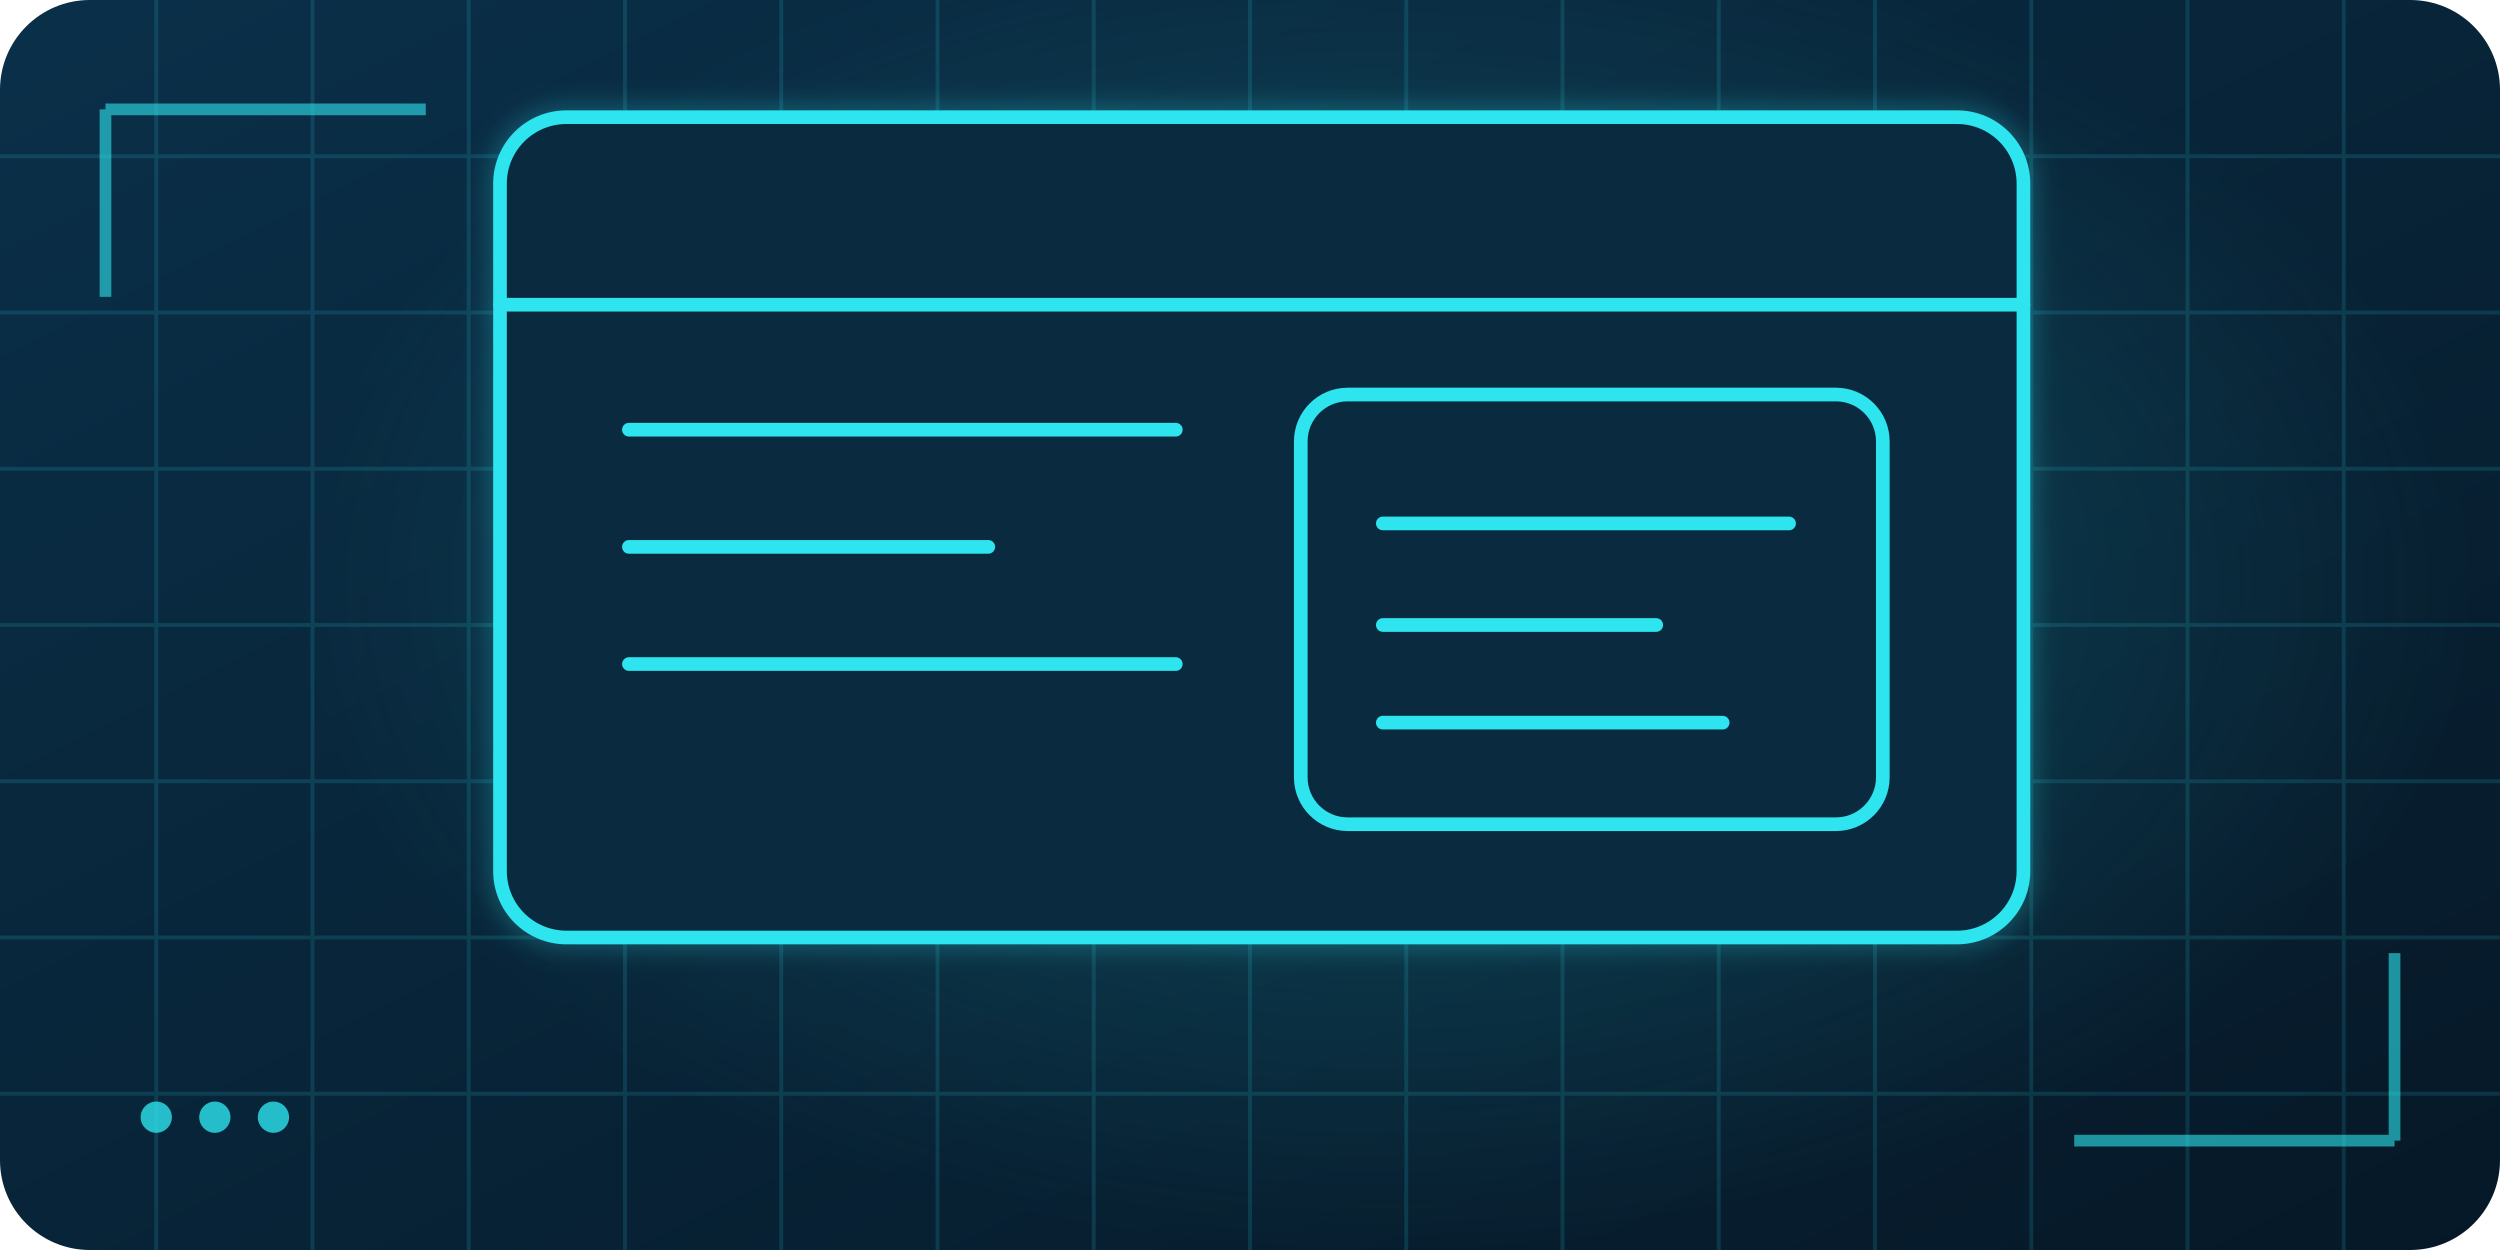
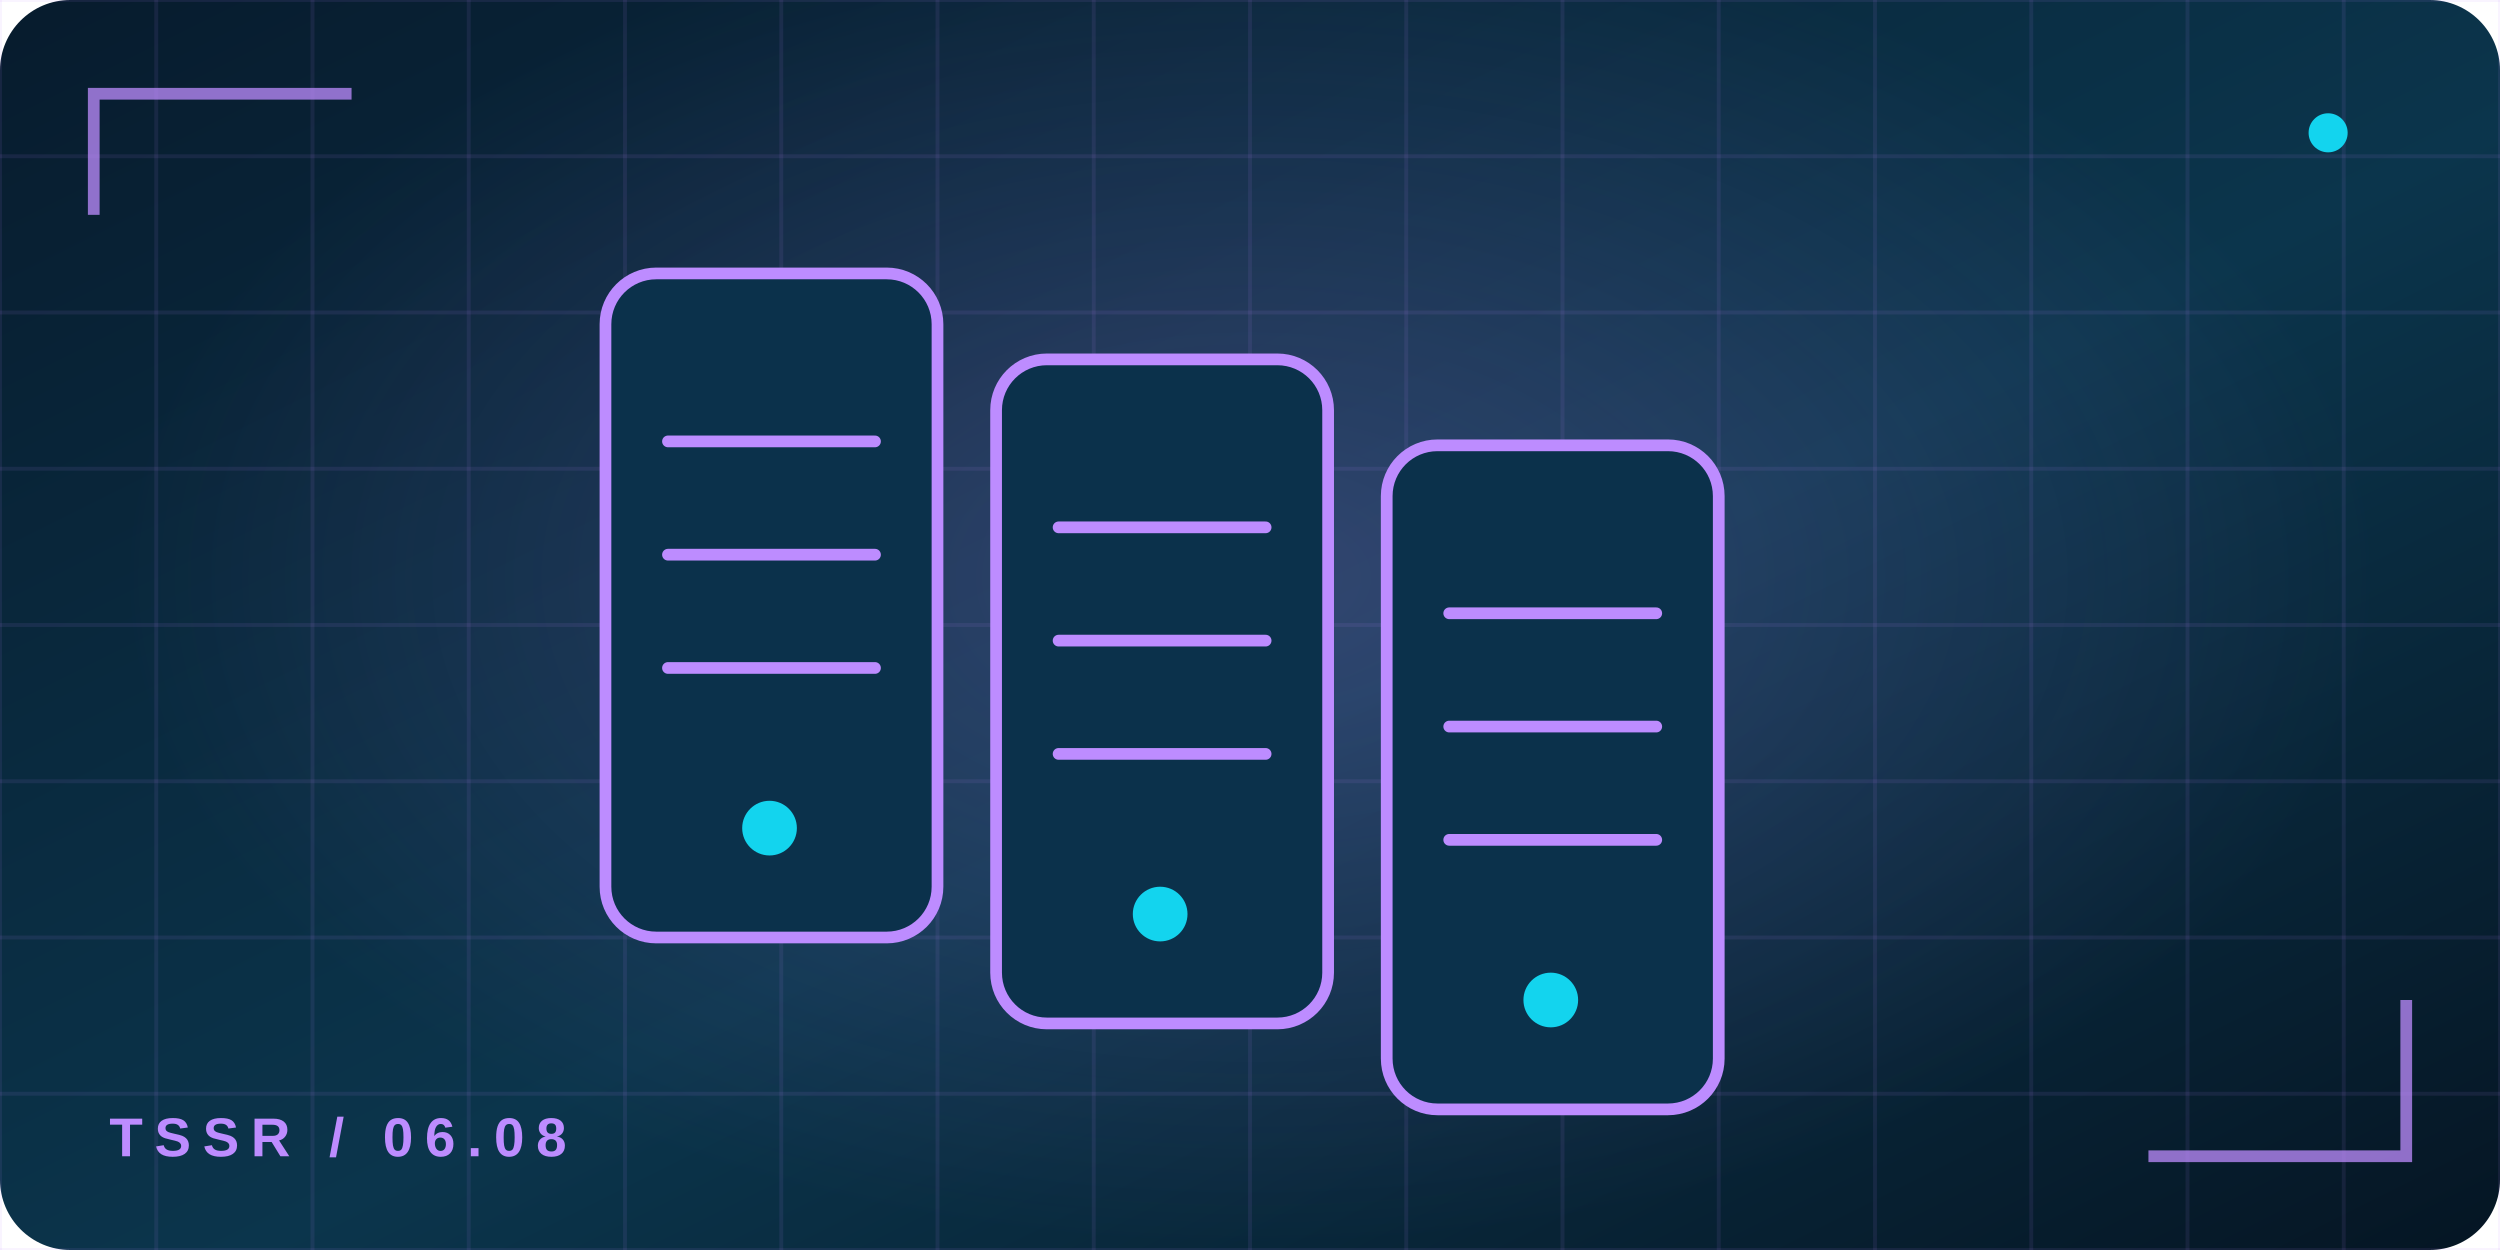
<svg xmlns="http://www.w3.org/2000/svg" viewBox="0 0 640 320" role="img" aria-label="Gestion de la mémoire et des processus">
  <defs>
-     <linearGradient id="bg" x2="1" y2="1">
-       <stop stop-color="#0a3049" />
-       <stop offset="1" stop-color="#061827" />
+     <linearGradient id="b" x2="1" y2="1">
+       <stop stop-color="#071b2d" />
+       <stop offset=".55" stop-color="#0b354c" />
+       <stop offset="1" stop-color="#051523" />
    </linearGradient>
-     <radialGradient id="halo">
-       <stop stop-color="#2de4ef" stop-opacity=".23" />
-       <stop offset="1" stop-color="#2de4ef" stop-opacity="0" />
+     <radialGradient id="g">
+       <stop stop-color="#bd8cff" stop-opacity=".22" />
+       <stop offset="1" stop-color="#bd8cff" stop-opacity="0" />
    </radialGradient>
-     <filter id="glow">
-       <feGaussianBlur stdDeviation="3" />
-     </filter>
  </defs>
-   <rect width="640" height="320" rx="23" fill="url(#bg)" />
-   <ellipse cx="355" cy="150" rx="280" ry="170" fill="url(#halo)" />
-   <g opacity=".14" stroke="#2de4ef" stroke-width="1">
+   <rect width="640" height="320" rx="18" fill="url(#b)" />
+   <ellipse cx="320" cy="148" rx="290" ry="170" fill="url(#g)" />
+   <g stroke="#bd8cff" stroke-opacity=".09" stroke-width="1">
+     <path d="M0 0V320" />
    <path d="M40 0V320" />
    <path d="M80 0V320" />
    <path d="M120 0V320" />
    <path d="M160 0V320" />
    <path d="M200 0V320" />
    <path d="M240 0V320" />
    <path d="M280 0V320" />
    <path d="M320 0V320" />
    <path d="M360 0V320" />
    <path d="M400 0V320" />
    <path d="M440 0V320" />
    <path d="M480 0V320" />
    <path d="M520 0V320" />
    <path d="M560 0V320" />
    <path d="M600 0V320" />
+     <path d="M640 0V320" />
+     <path d="M0 0H640" />
    <path d="M0 40H640" />
    <path d="M0 80H640" />
    <path d="M0 120H640" />
    <path d="M0 160H640" />
    <path d="M0 200H640" />
    <path d="M0 240H640" />
    <path d="M0 280H640" />
+     <path d="M0 320H640" />
  </g>
-   <g transform="translate(0,-5)" fill="none" stroke="#2de4ef" stroke-width="6" stroke-linecap="round" stroke-linejoin="round" opacity=".26" filter="url(#glow)">
-     <rect x="128" y="35" width="390" height="210" rx="17" />
-     <path d="M128 83h390M161 115h140M161 145h92M161 175h140" />
-     <rect x="333" y="106" width="149" height="110" rx="12" />
-     <path d="M354 139h104M354 165h70M354 190h87" />
+   <g opacity=".75">
+     <path d="M24 55V24H90M550 296h66v-40" stroke="#bd8cff" stroke-width="3" fill="none" />
  </g>
-   <g transform="translate(0,-5)" fill="#092a3f" stroke="#2de4ef" stroke-width="3.5" stroke-linecap="round" stroke-linejoin="round">
-     <rect x="128" y="35" width="390" height="210" rx="17" />
-     <path d="M128 83h390M161 115h140M161 145h92M161 175h140" />
-     <rect x="333" y="106" width="149" height="110" rx="12" />
-     <path d="M354 139h104M354 165h70M354 190h87" />
+   <g stroke="#bd8cff" stroke-width="3" fill="none" stroke-linejoin="round" stroke-linecap="round">
+     <rect x="155" y="70" width="85" height="170" rx="13" fill="#0b314b" />
+     <path d="M171 113h53m-53 29h53m-53 29h53" />
+     <circle cx="197" cy="212" r="7" fill="#13d4ee" stroke="none" />
+     <rect x="255" y="92" width="85" height="170" rx="13" fill="#0b314b" />
+     <path d="M271 135h53m-53 29h53m-53 29h53" />
+     <circle cx="297" cy="234" r="7" fill="#13d4ee" stroke="none" />
+     <rect x="355" y="114" width="85" height="170" rx="13" fill="#0b314b" />
+     <path d="M371 157h53m-53 29h53m-53 29h53" />
+     <circle cx="397" cy="256" r="7" fill="#13d4ee" stroke="none" />
  </g>
-   <path d="M27 28h82M27 28v48M613 292h-82M613 292v-48" fill="none" stroke="#2de4ef" stroke-width="3" opacity=".6" />
-   <g fill="#2de4ef" opacity=".8">
-     <circle cx="40" cy="286" r="4" />
-     <circle cx="55" cy="286" r="4" />
-     <circle cx="70" cy="286" r="4" />
-   </g>
+   <text x="28" y="296" fill="#bd8cff" font-size="14" font-family="Arial,sans-serif" font-weight="bold" letter-spacing="3">TSSR / 06.08</text>
+   <circle cx="596" cy="34" r="5" fill="#13d4ee" />
</svg>
